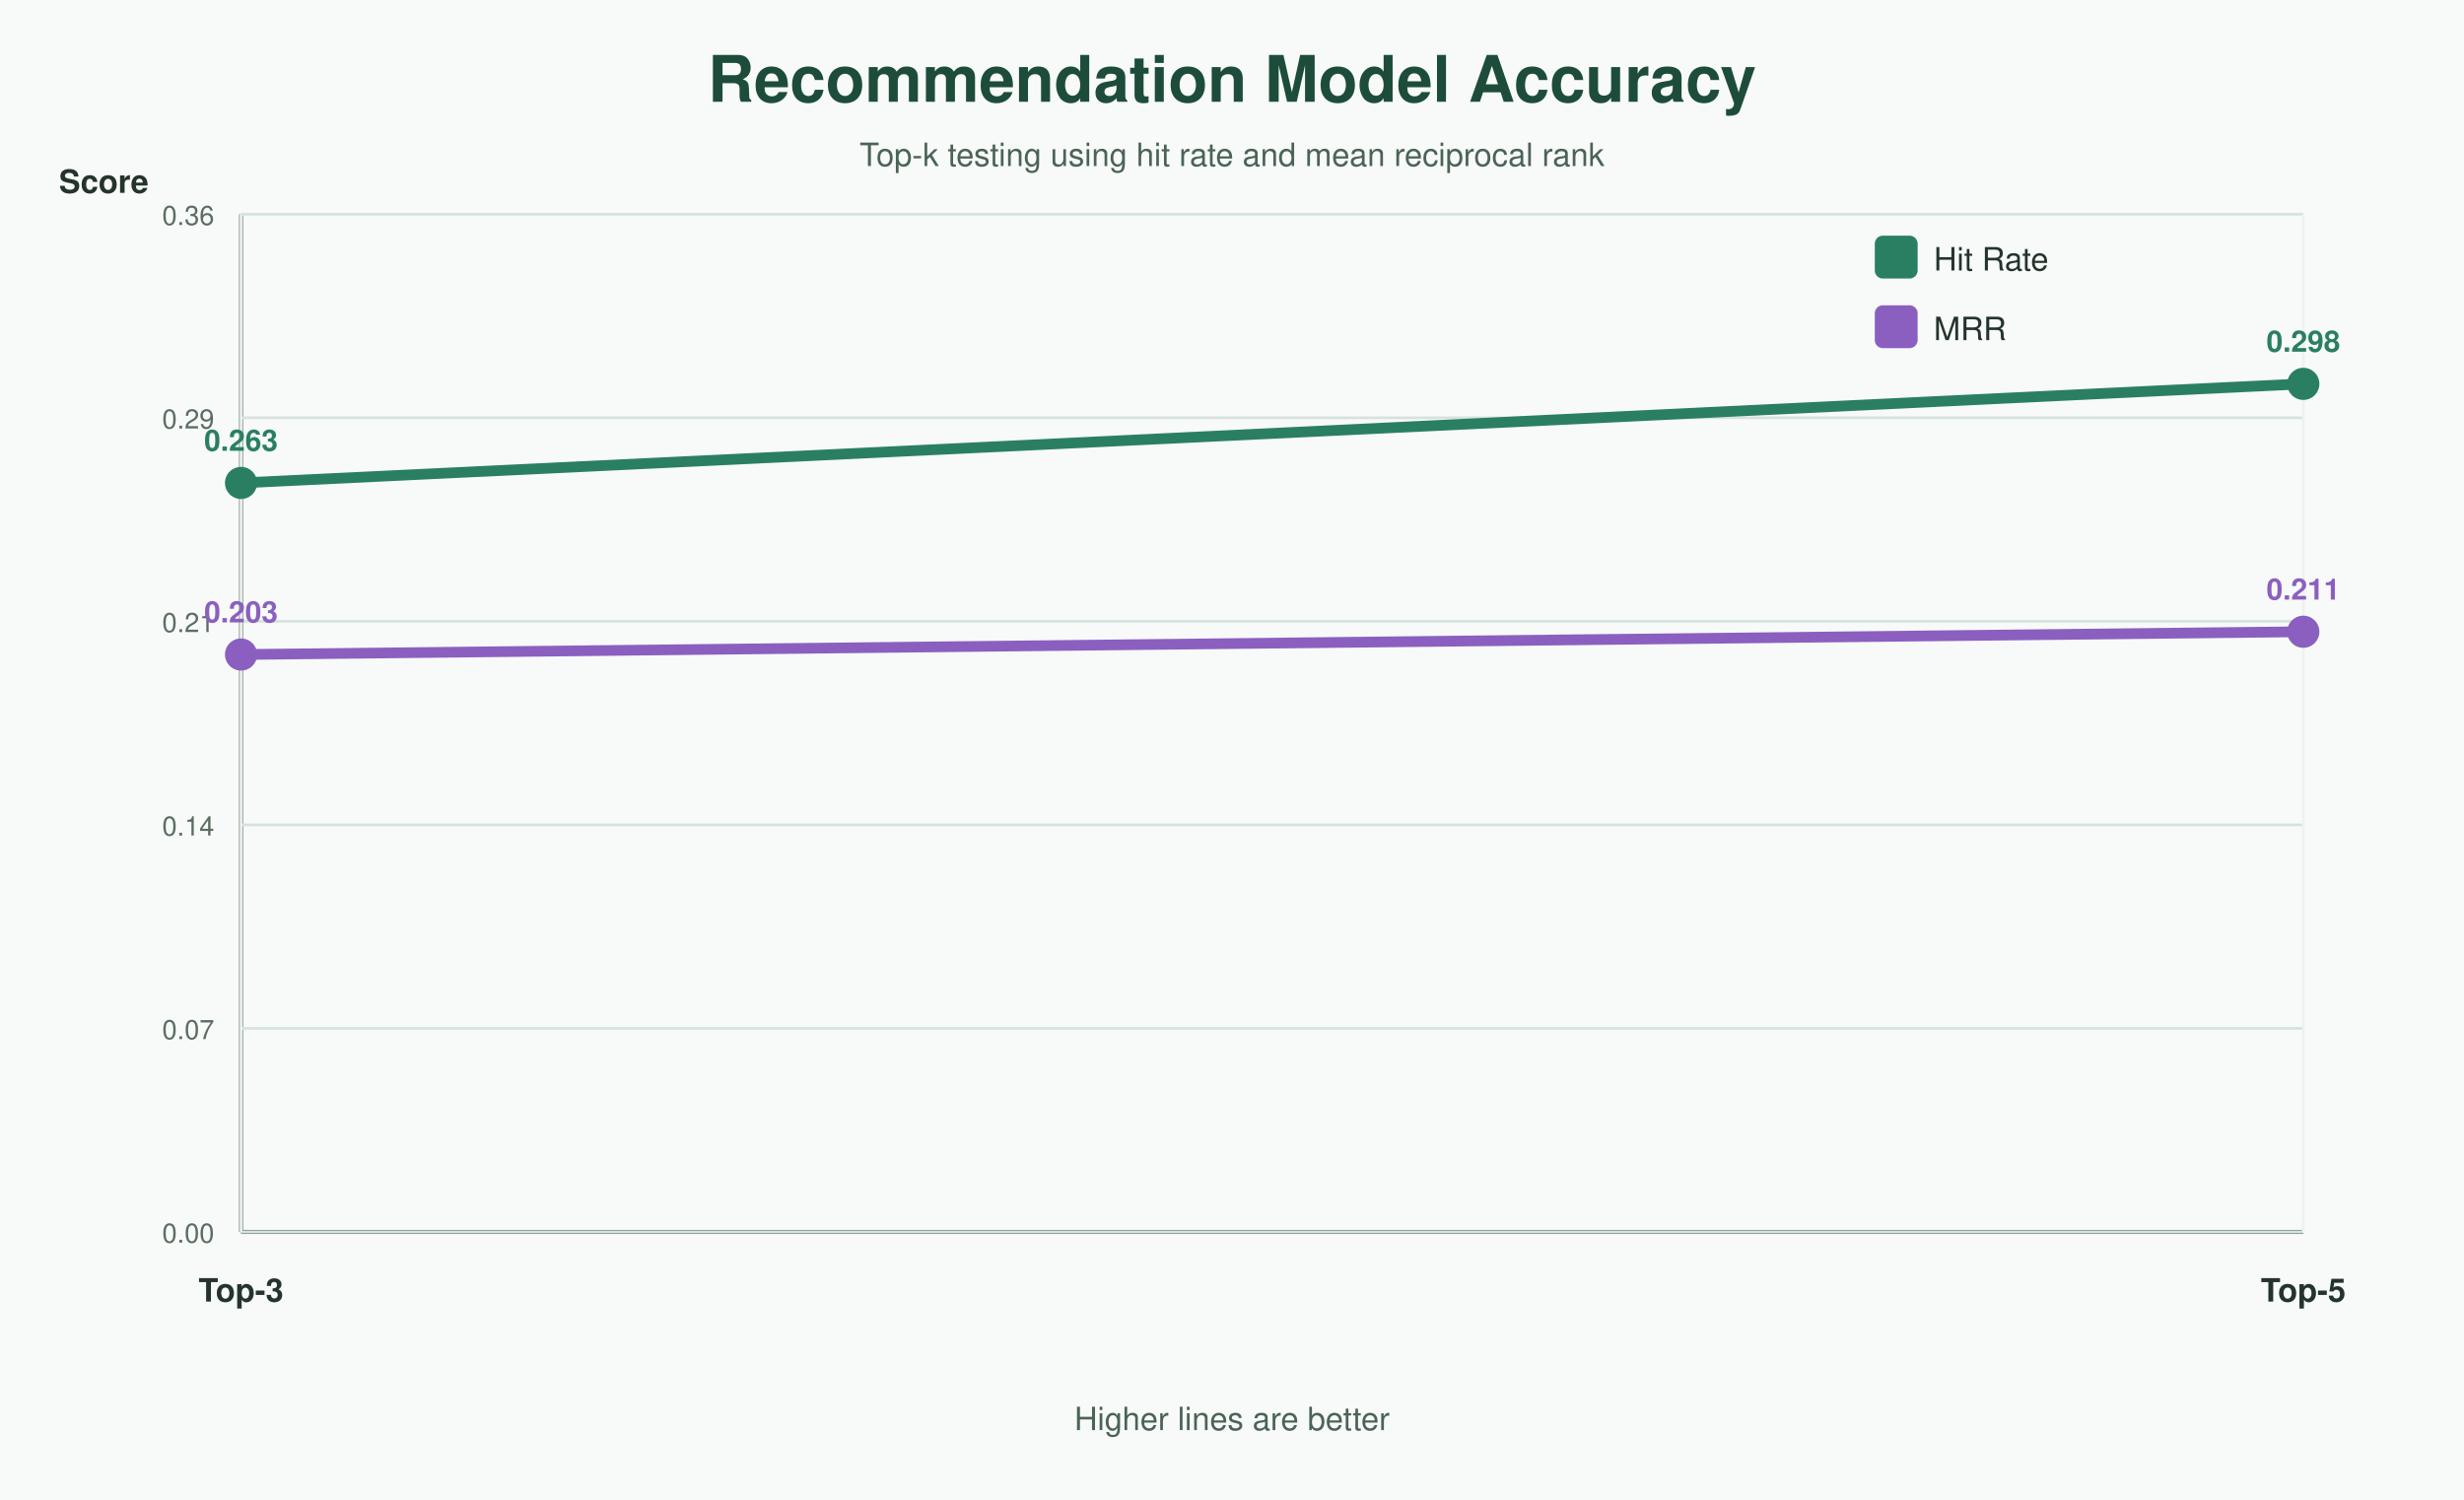
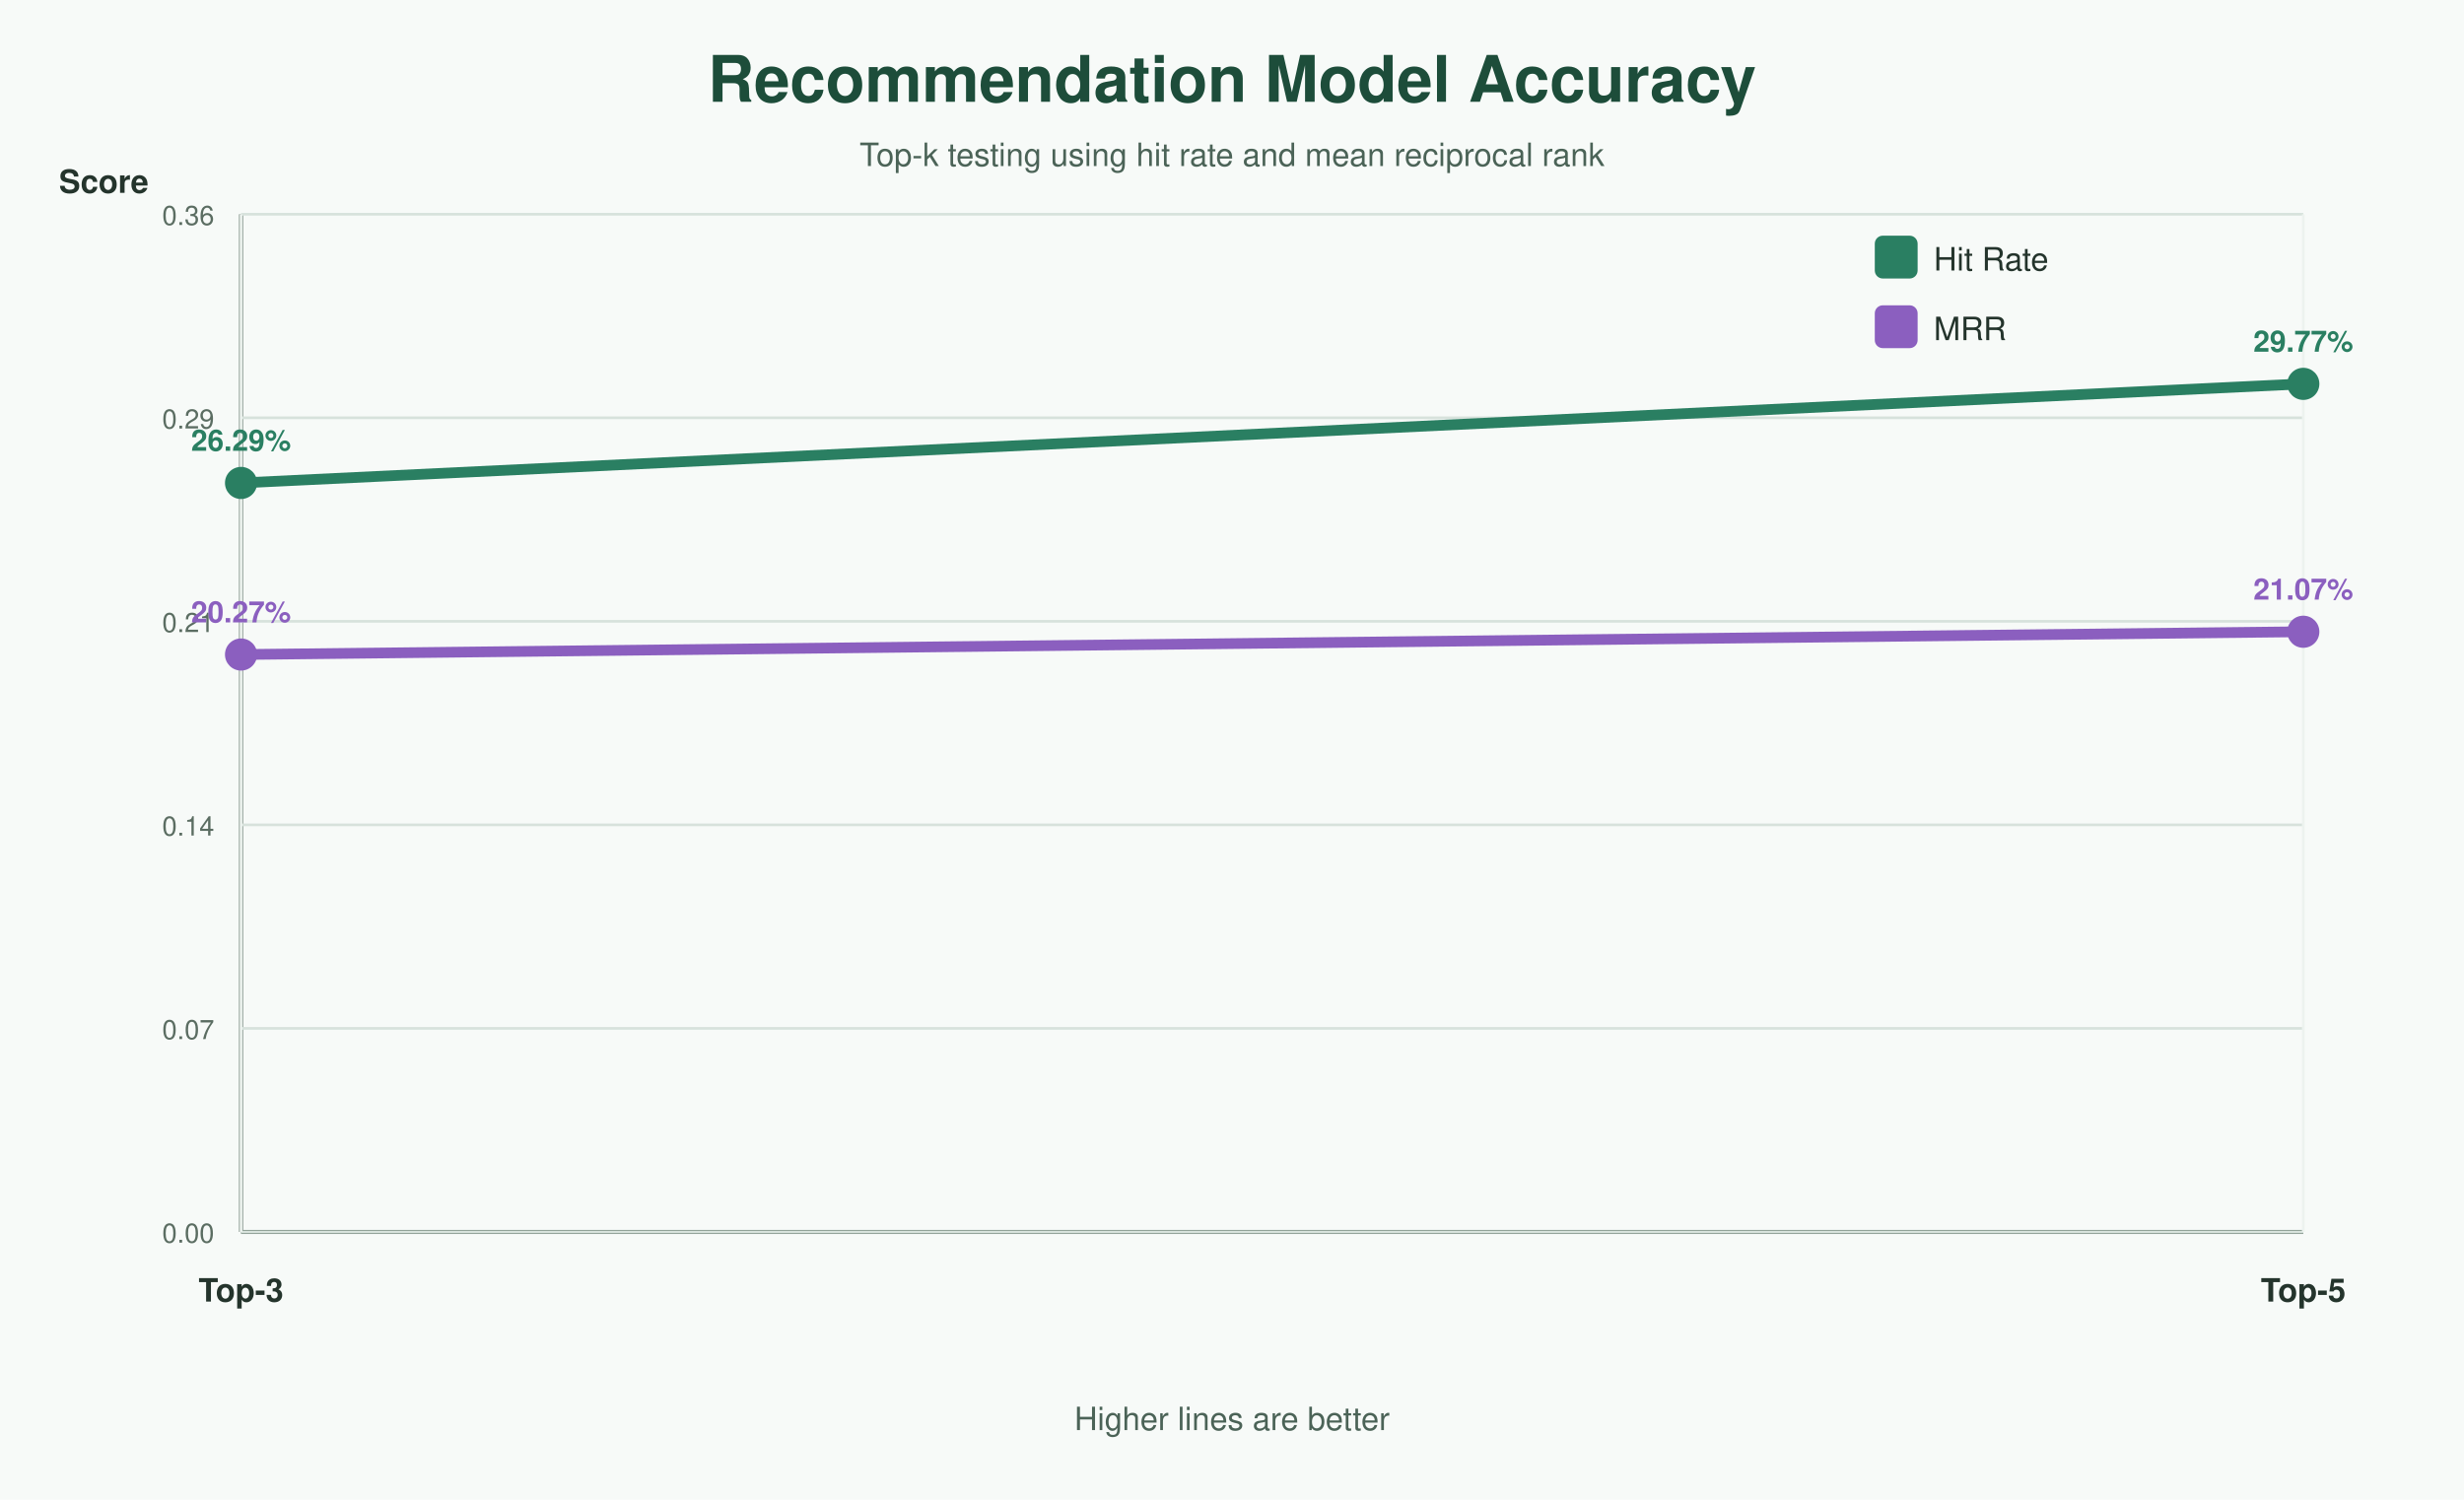
<svg xmlns="http://www.w3.org/2000/svg" width="920" height="560" viewBox="0 0 920 560">
  <rect width="100%" height="100%" fill="#f7faf8" />
  <text x="460.0" y="38" font-family="Helvetica, Arial, sans-serif" font-size="24" font-weight="bold" fill="#1d4d3a" text-anchor="middle">Recommendation Model Accuracy</text>
  <text x="460.0" y="62" font-family="Helvetica, Arial, sans-serif" font-size="12" font-weight="normal" fill="#4b6357" text-anchor="middle">Top-k testing using hit rate and mean reciprocal rank</text>
  <line x1="90" y1="460" x2="860" y2="460" stroke="#6b7f74" stroke-width="1.5" />
  <line x1="90" y1="460" x2="90" y2="80" stroke="#6b7f74" stroke-width="1.5" />
  <line x1="90" y1="460.0" x2="860" y2="460.0" stroke="#d7e2dc" stroke-width="1" />
  <text x="80" y="464.0" font-family="Helvetica, Arial, sans-serif" font-size="10" font-weight="normal" fill="#5b6d62" text-anchor="end">0.00</text>
  <line x1="90" y1="384.0" x2="860" y2="384.0" stroke="#d7e2dc" stroke-width="1" />
  <text x="80" y="388.0" font-family="Helvetica, Arial, sans-serif" font-size="10" font-weight="normal" fill="#5b6d62" text-anchor="end">0.07</text>
  <line x1="90" y1="308.0" x2="860" y2="308.0" stroke="#d7e2dc" stroke-width="1" />
  <text x="80" y="312.0" font-family="Helvetica, Arial, sans-serif" font-size="10" font-weight="normal" fill="#5b6d62" text-anchor="end">0.14</text>
  <line x1="90" y1="232.0" x2="860" y2="232.0" stroke="#d7e2dc" stroke-width="1" />
  <text x="80" y="236.0" font-family="Helvetica, Arial, sans-serif" font-size="10" font-weight="normal" fill="#5b6d62" text-anchor="end">0.21</text>
  <line x1="90" y1="156.0" x2="860" y2="156.0" stroke="#d7e2dc" stroke-width="1" />
  <text x="80" y="160.0" font-family="Helvetica, Arial, sans-serif" font-size="10" font-weight="normal" fill="#5b6d62" text-anchor="end">0.29</text>
  <line x1="90" y1="80.0" x2="860" y2="80.0" stroke="#d7e2dc" stroke-width="1" />
  <text x="80" y="84.0" font-family="Helvetica, Arial, sans-serif" font-size="10" font-weight="normal" fill="#5b6d62" text-anchor="end">0.36</text>
  <line x1="90.0" y1="460" x2="90.0" y2="80" stroke="#edf3ef" stroke-width="1" />
  <text x="90.0" y="486" font-family="Helvetica, Arial, sans-serif" font-size="12" font-weight="bold" fill="#24342c" text-anchor="middle">Top-3</text>
  <line x1="860.0" y1="460" x2="860.0" y2="80" stroke="#edf3ef" stroke-width="1" />
  <text x="860.0" y="486" font-family="Helvetica, Arial, sans-serif" font-size="12" font-weight="bold" fill="#24342c" text-anchor="middle">Top-5</text>
  <path d="M 90.00 180.33 L 860.00 143.33" fill="none" stroke="#2a7f62" stroke-width="4" stroke-linecap="round" />
  <circle cx="90.0" cy="180.333" r="6" fill="#2a7f62" />
-   <text x="90.0" y="168.333" font-family="Helvetica, Arial, sans-serif" font-size="11" font-weight="bold" fill="#2a7f62" text-anchor="middle">0.263</text>
+   <text x="90.0" y="168.333" font-family="Helvetica, Arial, sans-serif" font-size="11" font-weight="bold" fill="#2a7f62" text-anchor="middle">26.29%</text>
  <circle cx="860.0" cy="143.333" r="6" fill="#2a7f62" />
-   <text x="860.0" y="131.333" font-family="Helvetica, Arial, sans-serif" font-size="11" font-weight="bold" fill="#2a7f62" text-anchor="middle">0.298</text>
+   <text x="860.0" y="131.333" font-family="Helvetica, Arial, sans-serif" font-size="11" font-weight="bold" fill="#2a7f62" text-anchor="middle">29.77%</text>
  <path d="M 90.00 244.40 L 860.00 235.89" fill="none" stroke="#8b5fbf" stroke-width="4" stroke-linecap="round" />
  <circle cx="90.0" cy="244.395" r="6" fill="#8b5fbf" />
-   <text x="90.0" y="232.395" font-family="Helvetica, Arial, sans-serif" font-size="11" font-weight="bold" fill="#8b5fbf" text-anchor="middle">0.203</text>
+   <text x="90.0" y="232.395" font-family="Helvetica, Arial, sans-serif" font-size="11" font-weight="bold" fill="#8b5fbf" text-anchor="middle">20.27%</text>
  <circle cx="860.0" cy="235.894" r="6" fill="#8b5fbf" />
-   <text x="860.0" y="223.894" font-family="Helvetica, Arial, sans-serif" font-size="11" font-weight="bold" fill="#8b5fbf" text-anchor="middle">0.211</text>
+   <text x="860.0" y="223.894" font-family="Helvetica, Arial, sans-serif" font-size="11" font-weight="bold" fill="#8b5fbf" text-anchor="middle">21.07%</text>
  <rect x="700" y="88" width="16" height="16" fill="#2a7f62" rx="3" />
  <text x="722" y="101" font-family="Helvetica, Arial, sans-serif" font-size="12" font-weight="normal" fill="#24342c" text-anchor="start">Hit Rate</text>
  <rect x="700" y="114" width="16" height="16" fill="#8b5fbf" rx="3" />
  <text x="722" y="127" font-family="Helvetica, Arial, sans-serif" font-size="12" font-weight="normal" fill="#24342c" text-anchor="start">MRR</text>
  <text x="22" y="72" font-family="Helvetica, Arial, sans-serif" font-size="12" font-weight="bold" fill="#24342c" text-anchor="start">Score</text>
  <text x="460.0" y="534" font-family="Helvetica, Arial, sans-serif" font-size="12" font-weight="normal" fill="#4b6357" text-anchor="middle">Higher lines are better</text>
</svg>
